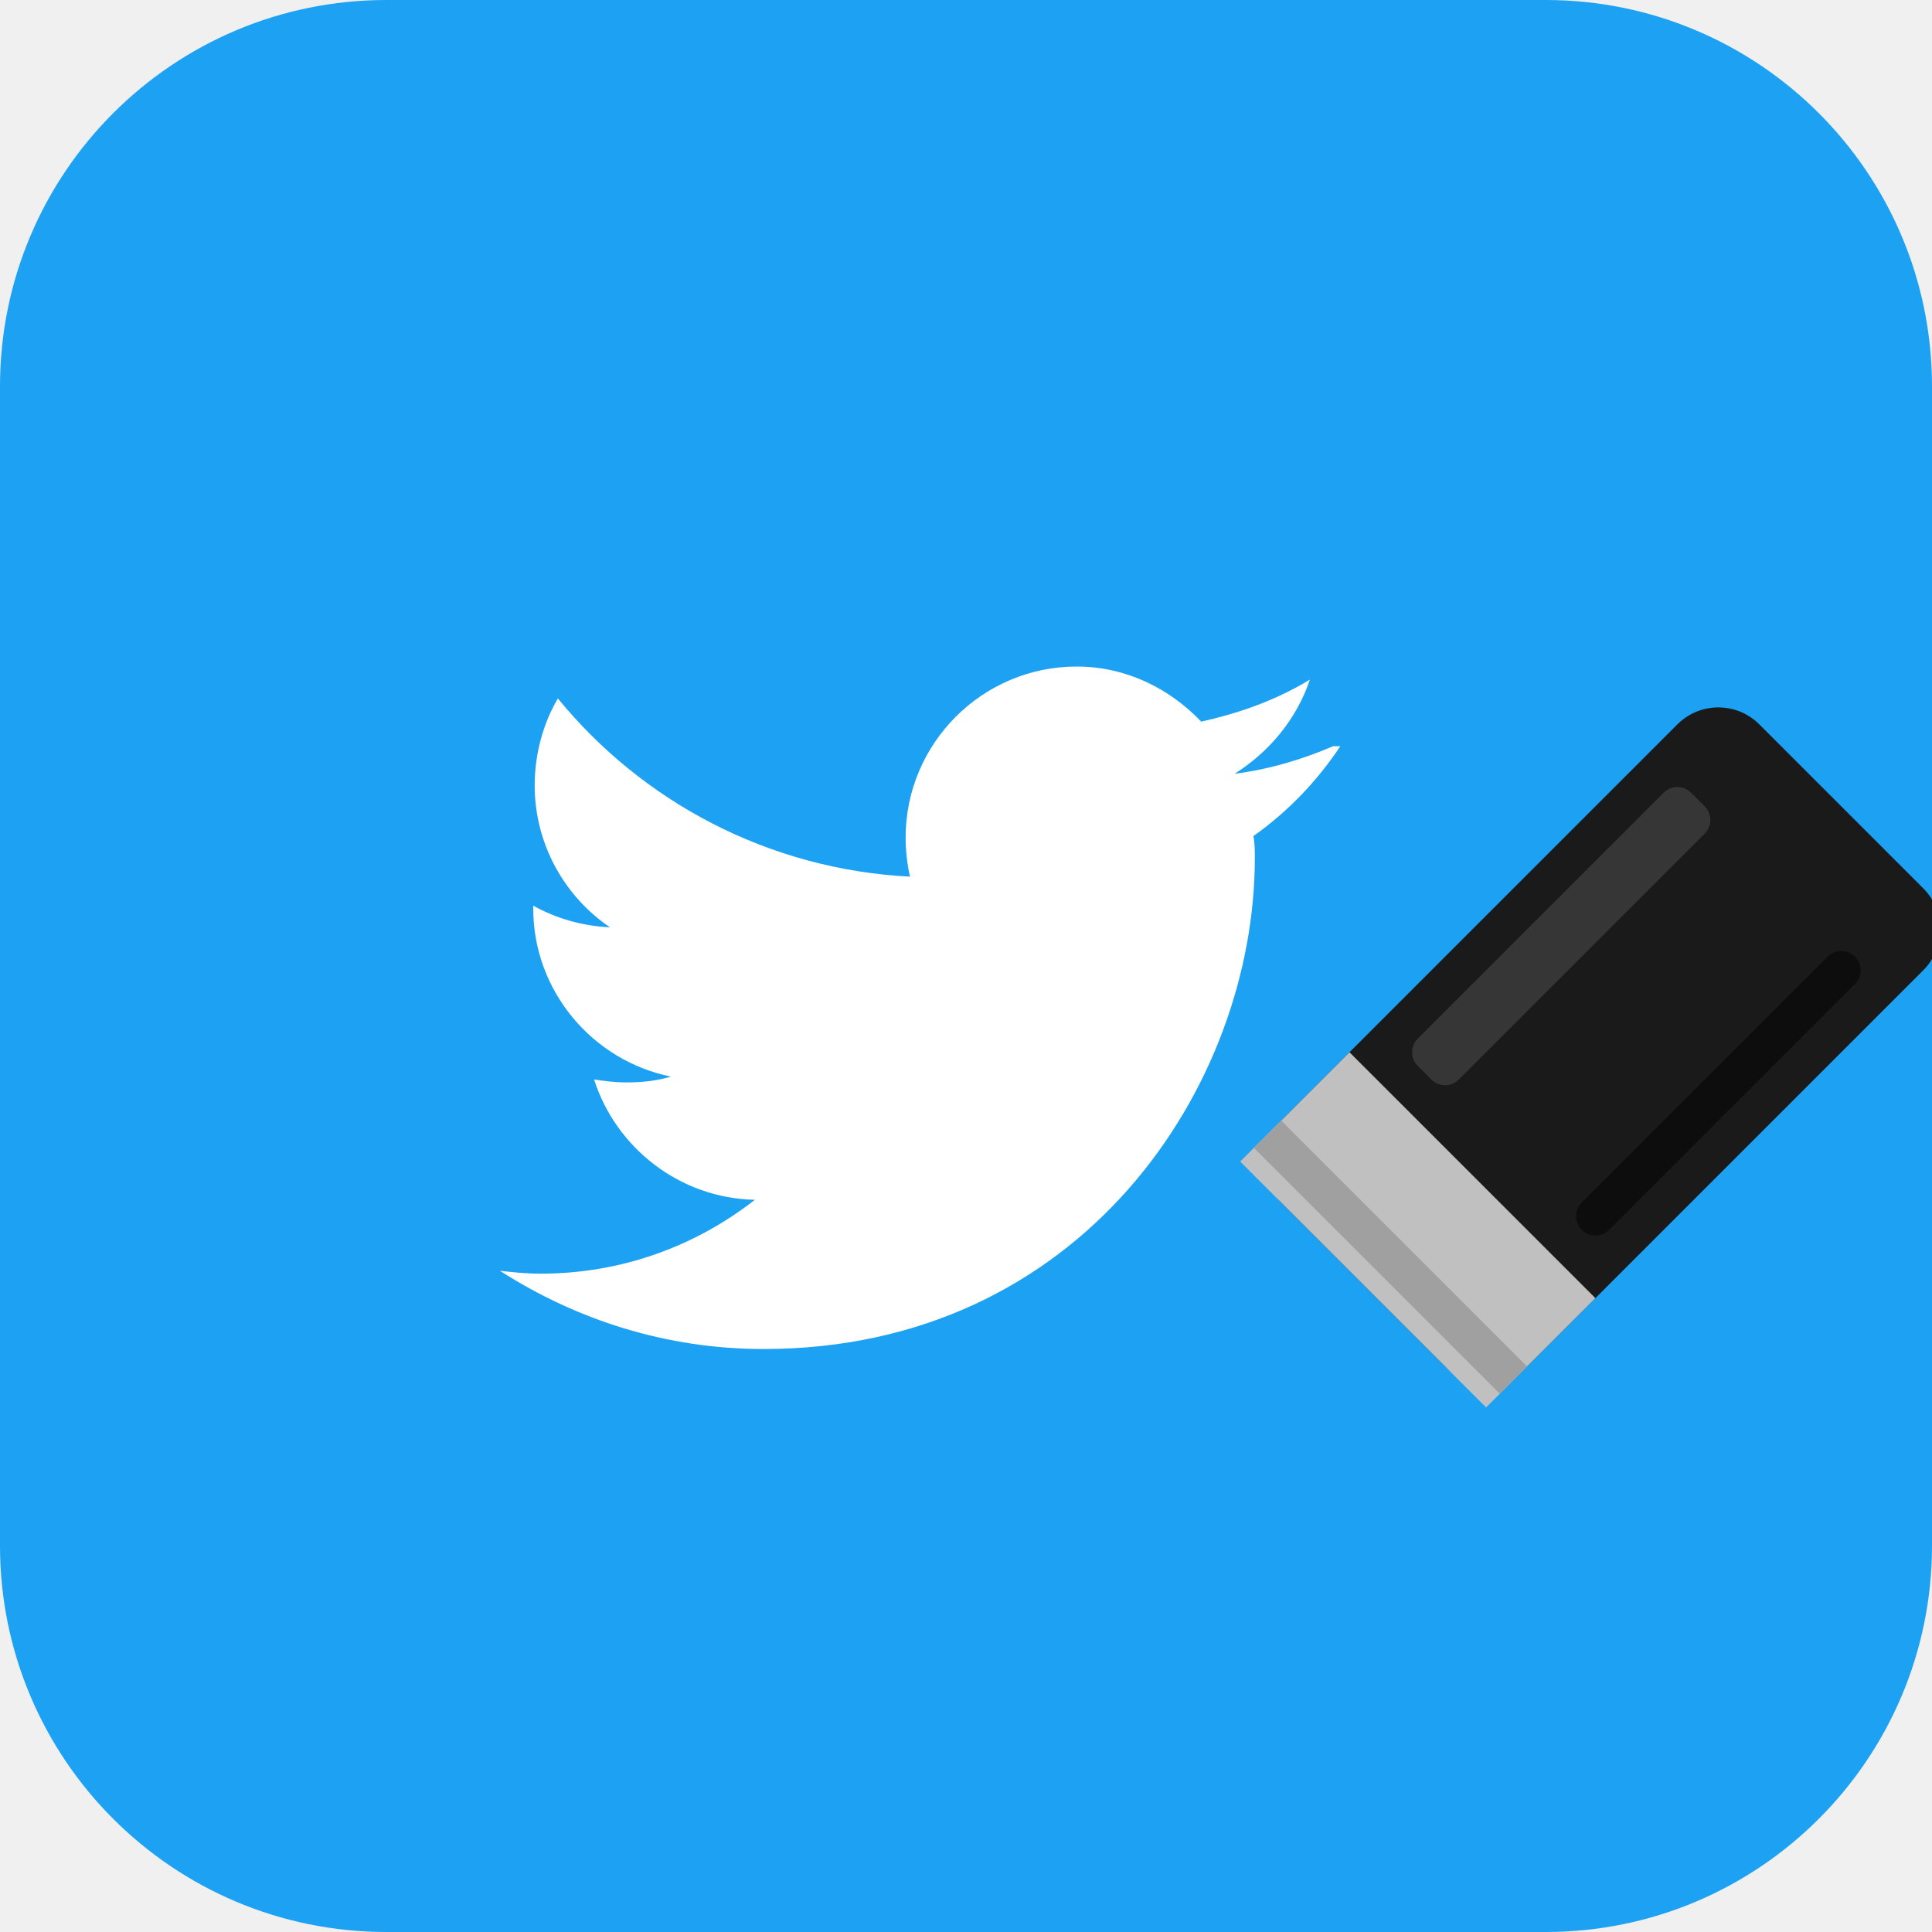
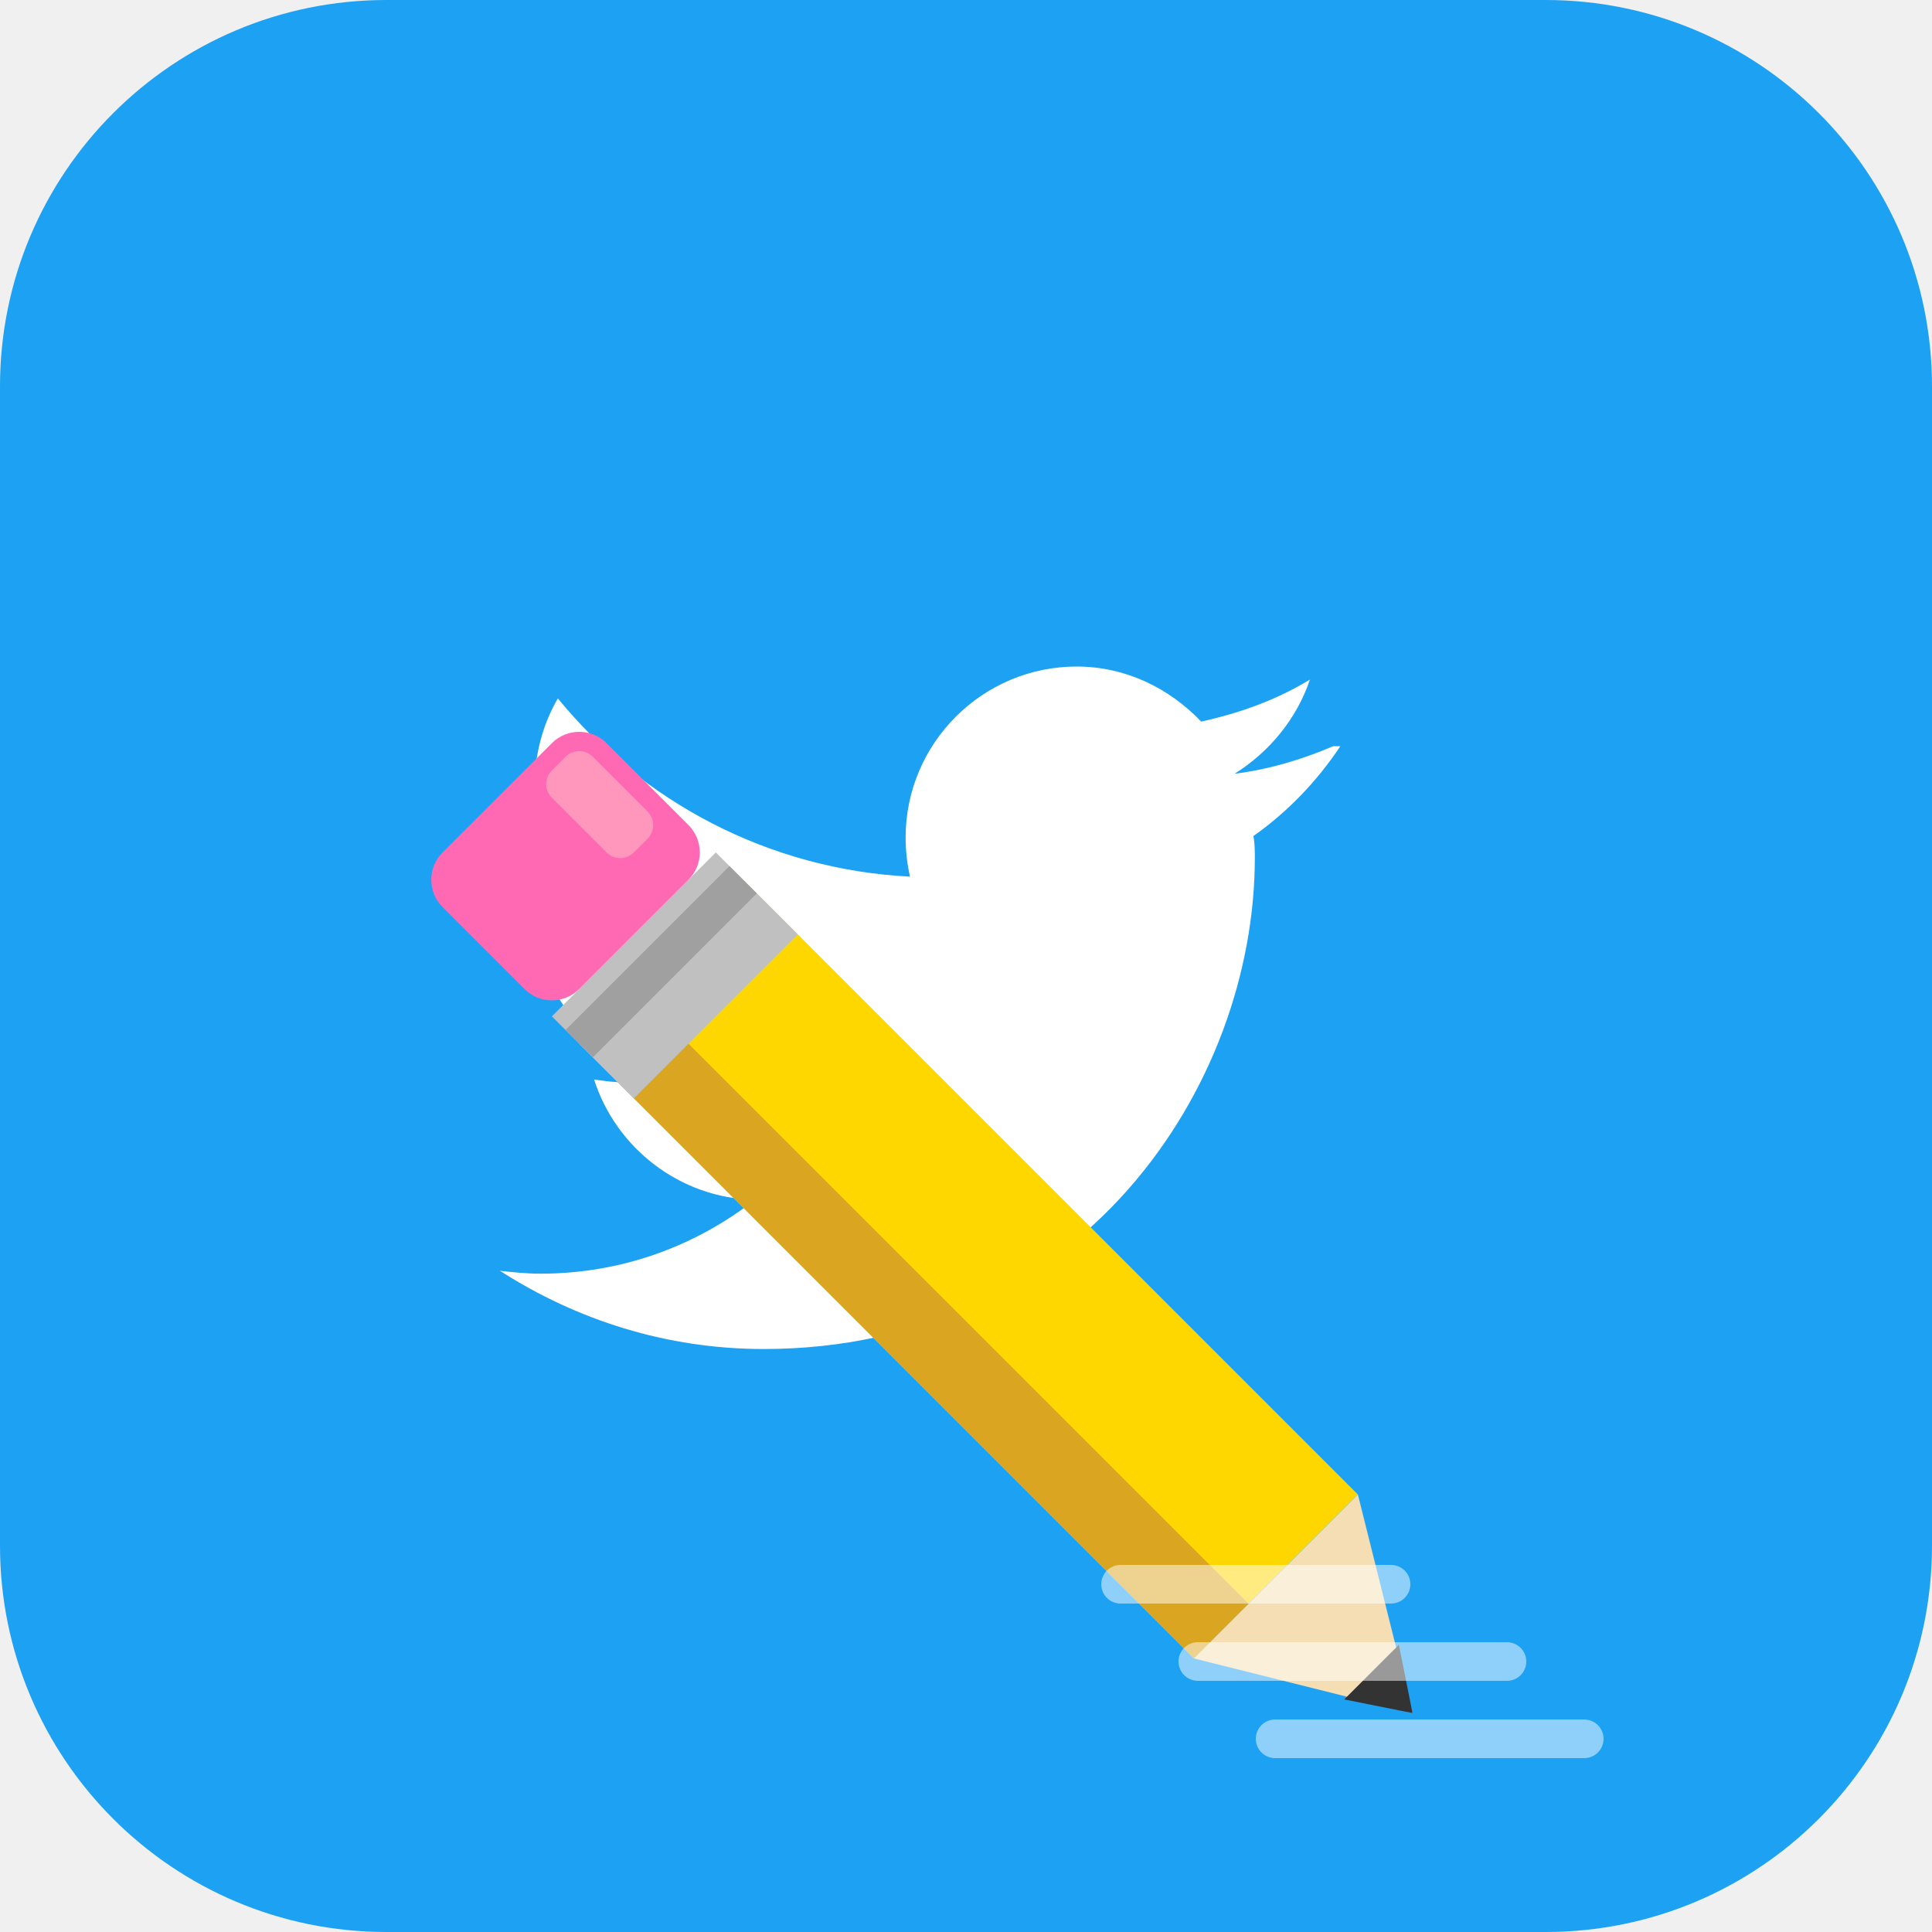
<svg xmlns="http://www.w3.org/2000/svg" viewBox="0 0 100 100" width="100" height="100">
  <rect width="100" height="100" rx="20" fill="#1da1f2" />
  <g transform="translate(12, 15) scale(0.75)">
    <path d="M76 31.5c-2.1.9-4.4 1.6-6.8 1.9 2.4-1.5 4.3-3.8 5.2-6.5-2.3 1.4-4.8 2.3-7.5 2.9-2.2-2.3-5.2-3.8-8.6-3.8-6.5 0-11.8 5.3-11.8 11.8 0 .9.1 1.8.3 2.7-9.8-.5-18.5-5.2-24.3-12.3-1 1.7-1.6 3.8-1.6 6 0 4.1 2.1 7.7 5.2 9.8-1.9-.1-3.7-.6-5.3-1.5v.2c0 5.7 4.1 10.5 9.5 11.6-1 .3-2 .4-3.1.4-.8 0-1.5-.1-2.2-.2 1.5 4.7 5.9 8.2 11.1 8.3-4.1 3.2-9.2 5.1-14.8 5.1-1 0-1.9-.1-2.8-.2 5.3 3.4 11.5 5.4 18.2 5.4 21.9 0 33.9-18.1 33.9-33.9 0-.5 0-1-.1-1.5 2.4-1.7 4.4-3.8 6-6.2z" fill="white" />
  </g>
-   <g transform="translate(55, 58) rotate(-45)">
-     <rect x="5" y="8" width="35" height="18" rx="3" fill="#1a1a1a" />
-     <rect x="5" y="8" width="8" height="18" fill="#C0C0C0" />
-     <rect x="6" y="8" width="2" height="18" fill="#A0A0A0" />
-     <rect x="15" y="10" width="20" height="3" rx="1" fill="#4a4a4a" opacity="0.6" />
-     <rect x="15" y="22" width="20" height="2" rx="1" fill="#000000" opacity="0.5" />
+   <g transform="translate(42, 42) rotate(45)">
+     <rect x="0" y="5" width="45" height="12" fill="#FFD700" />
+     <rect x="0" y="13" width="45" height="4" fill="#DAA520" />
+     <polygon points="45,5 45,17 55,11" fill="#F5DEB3" />
+     <polygon points="52,9 52,13 55,11" fill="#333" />
+     <rect x="-2" y="5" width="6" height="12" fill="#C0C0C0" />
+     <rect x="-1" y="5" width="2" height="12" fill="#A0A0A0" />
+     <rect x="-12" y="5" width="10" height="12" rx="2" fill="#FF69B4" />
+     <rect x="-11" y="6" width="6" height="3" rx="1" fill="#FFB6C1" opacity="0.6" />
+   </g>
+   <g opacity="0.5">
+     <line x1="58" y1="82" x2="72" y2="82" stroke="white" stroke-width="2" stroke-linecap="round" />
+     <line x1="62" y1="86" x2="78" y2="86" stroke="white" stroke-width="2" stroke-linecap="round" />
+     <line x1="66" y1="90" x2="82" y2="90" stroke="white" stroke-width="2" stroke-linecap="round" />
  </g>
</svg>
